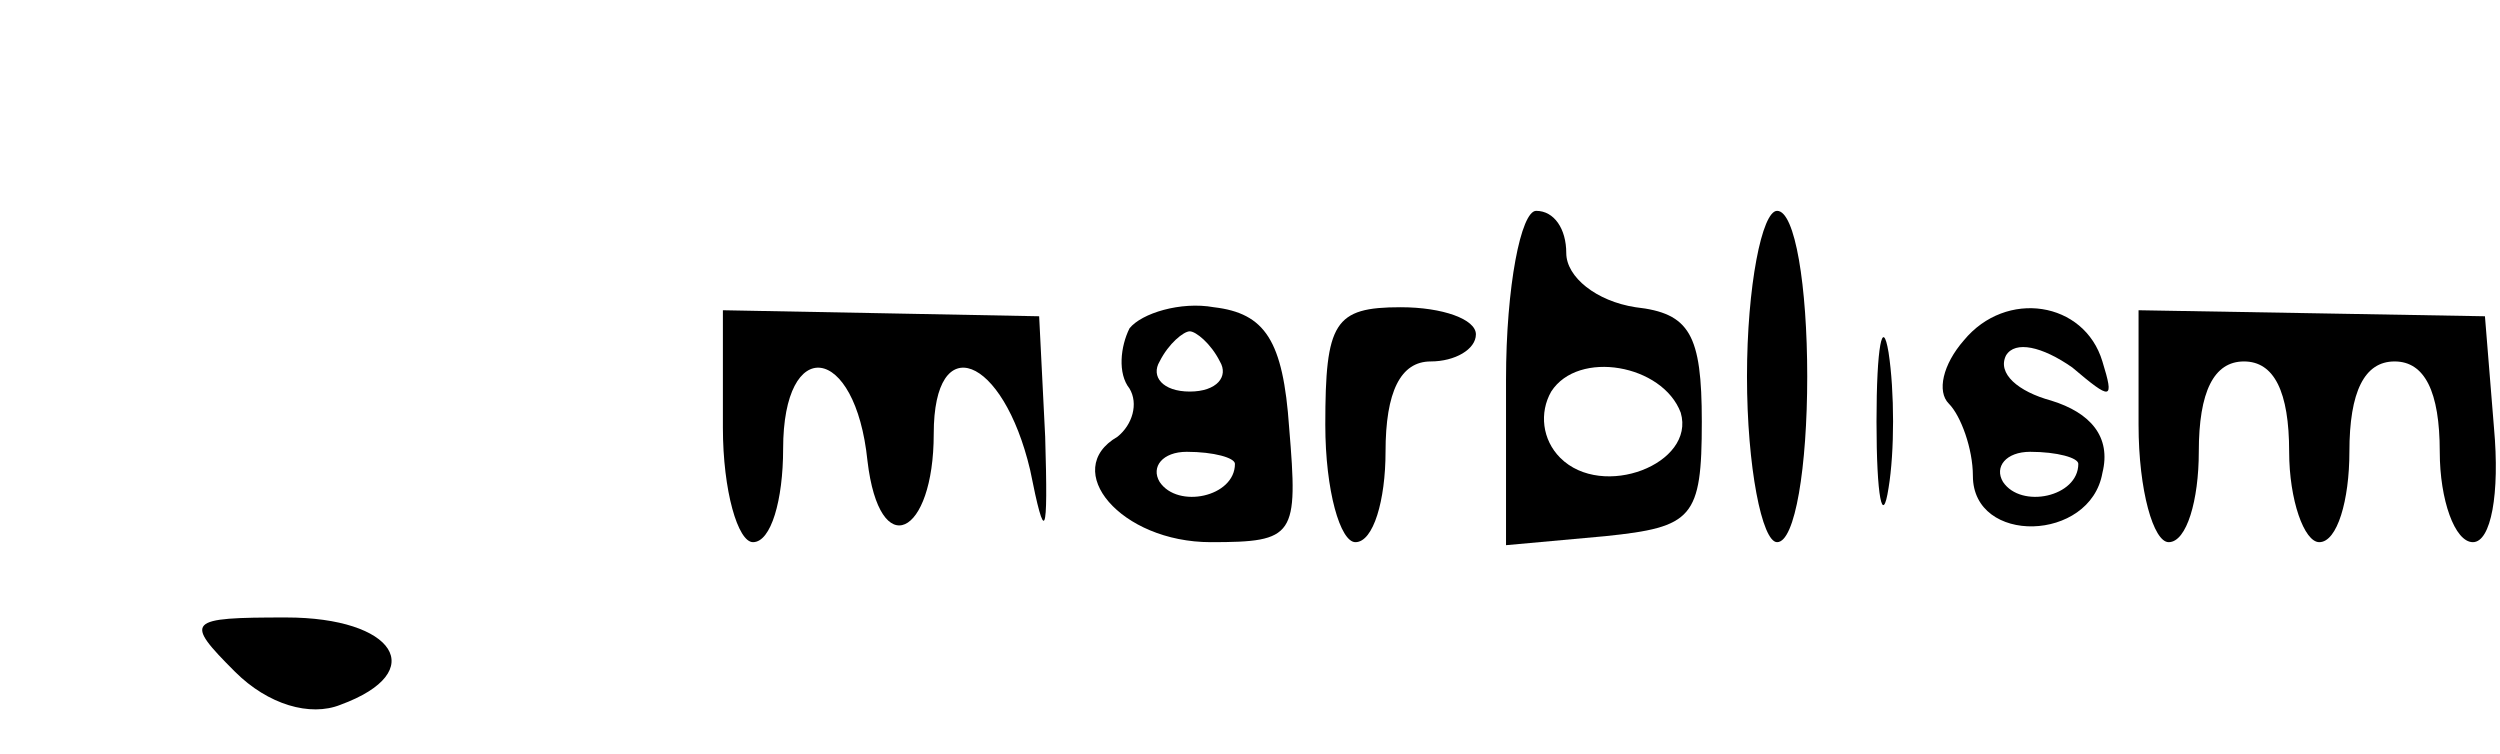
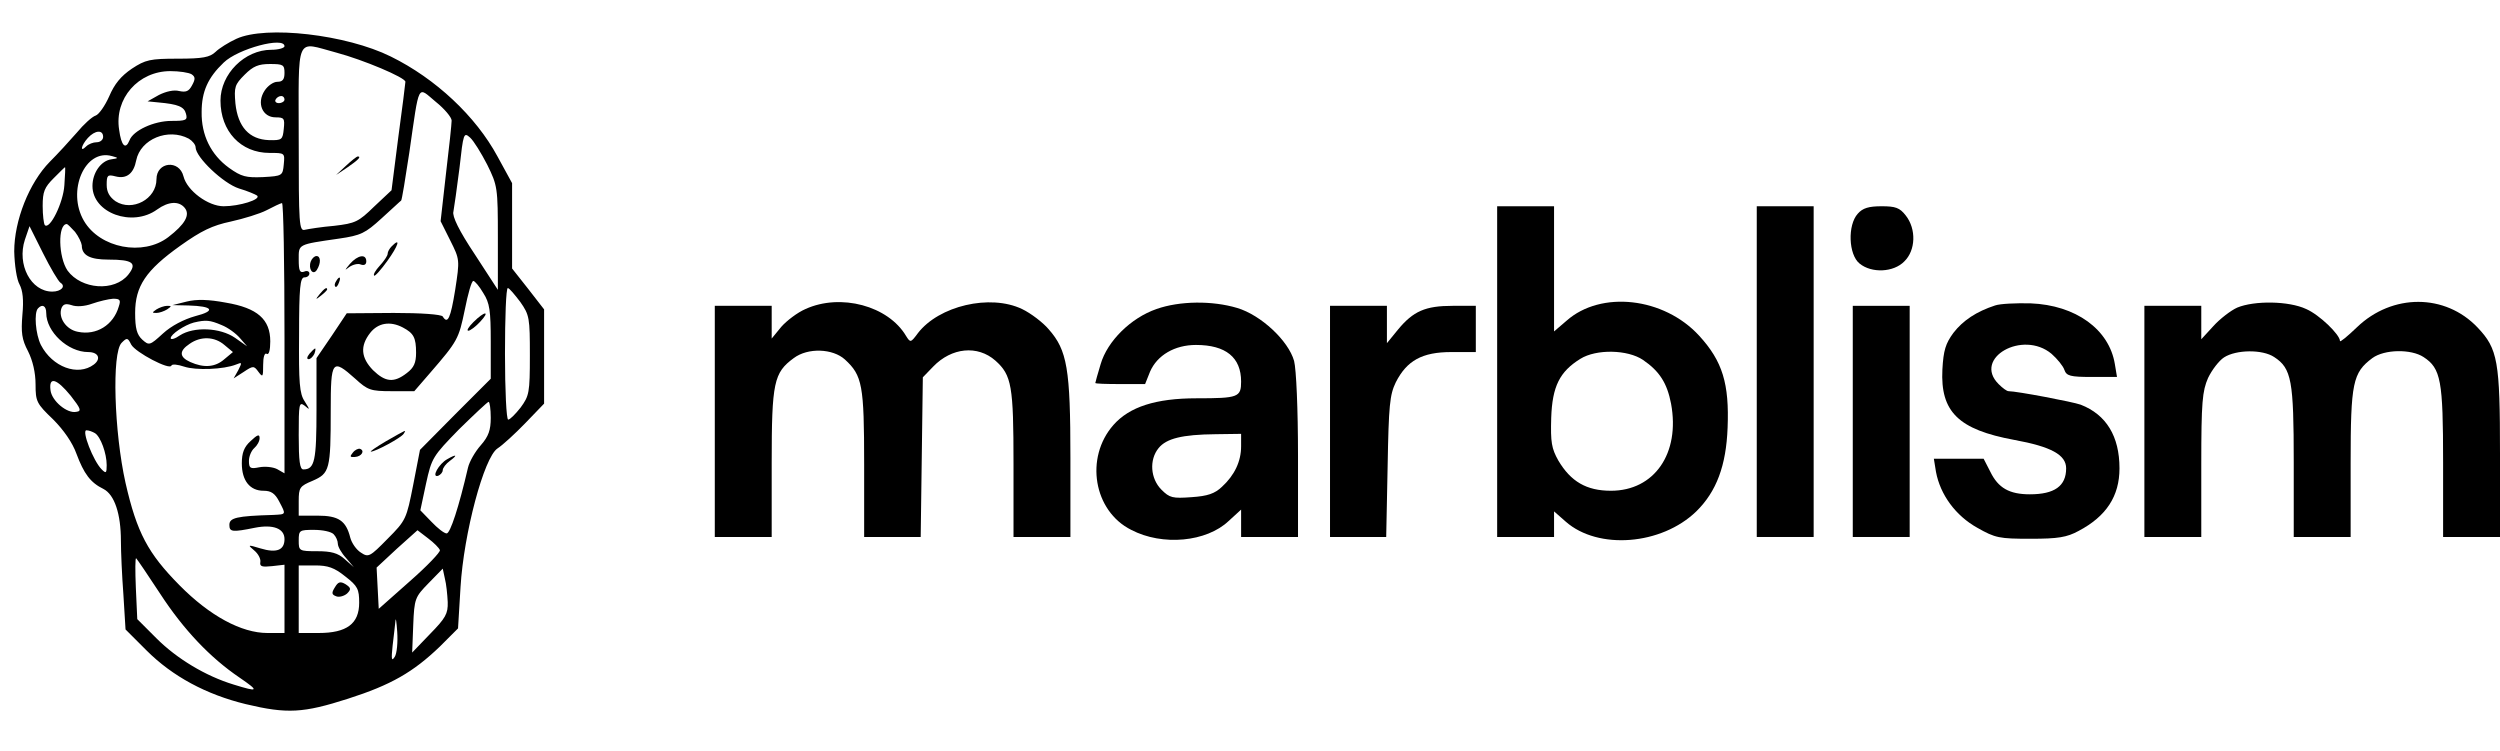
- <svg xmlns="http://www.w3.org/2000/svg" version="1.0" width="83pt" height="25pt" viewBox="0 0 83 25" preserveAspectRatio="xMidYMid meet">
-   <g transform="translate(0,25) scale(0.1,-0.1)" fill="#000000" stroke="none">
-     <path d="M500 124 l0 -55 33 3 c29 3 32 6 32 38 0 29 -4 36 -22 38 -13 2 -23 10 -23 18 0 8 -4 14 -10 14 -5 0 -10 -25 -10 -56z m58 -11 c5 -17 -26 -29 -40 -15 -6 6 -7 15 -3 22 9 14 37 9 43 -7z" />
-     <path d="M580 125 c0 -30 5 -55 10 -55 6 0 10 25 10 55 0 30 -4 55 -10 55 -5 0 -10 -25 -10 -55z" />
-     <path d="M240 108 c0 -21 5 -38 10 -38 6 0 10 14 10 31 0 38 24 35 28 -4 4 -34 22 -25 22 9 0 35 23 26 32 -12 5 -25 6 -23 5 11 l-2 40 -52 1 -53 1 0 -39z" />
-     <path d="M375 141 c-3 -6 -4 -15 0 -20 3 -5 1 -12 -4 -16 -19 -11 1 -35 31 -35 28 0 29 2 26 38 -2 29 -8 38 -25 40 -11 2 -24 -2 -28 -7z m30 -11 c3 -5 -1 -10 -10 -10 -9 0 -13 5 -10 10 3 6 8 10 10 10 2 0 7 -4 10 -10z m5 -34 c0 -11 -19 -15 -25 -6 -3 5 1 10 9 10 9 0 16 -2 16 -4z" />
-     <path d="M440 109 c0 -22 5 -39 10 -39 6 0 10 14 10 30 0 20 5 30 15 30 8 0 15 4 15 9 0 5 -11 9 -25 9 -22 0 -25 -5 -25 -39z" />
-     <path d="M623 110 c0 -25 2 -35 4 -22 2 12 2 32 0 45 -2 12 -4 2 -4 -23z" />
-     <path d="M652 137 c-7 -8 -9 -17 -5 -21 4 -4 8 -15 8 -24 0 -23 39 -22 43 1 3 12 -4 20 -17 24 -11 3 -18 9 -15 15 3 5 12 3 22 -4 13 -11 14 -11 10 2 -6 20 -32 24 -46 7z m38 -41 c0 -11 -19 -15 -25 -6 -3 5 1 10 9 10 9 0 16 -2 16 -4z" />
-     <path d="M710 109 c0 -22 5 -39 10 -39 6 0 10 14 10 30 0 20 5 30 15 30 10 0 15 -10 15 -30 0 -16 5 -30 10 -30 6 0 10 14 10 30 0 20 5 30 15 30 10 0 15 -10 15 -30 0 -16 5 -30 11 -30 6 0 9 16 7 38 l-3 37 -57 1 -58 1 0 -38z" />
-     <path d="M78 27 c11 -11 25 -15 35 -11 30 11 18 29 -18 29 -33 0 -34 -1 -17 -18z" />
+ <svg xmlns="http://www.w3.org/2000/svg" version="1.0" width="703pt" height="211pt" viewBox="0 0 703 211" preserveAspectRatio="xMidYMid meet">
+   <g transform="translate(0,211) scale(0.1,-0.1)" fill="#000000" stroke="none">
+     <path d="M665 2001 c-22 -10 -49 -27 -59 -37 -16 -15 -35 -19 -106 -19 -78 0 -91 -3 -129 -28 -31 -21 -49 -43 -64 -78 -12 -27 -29 -51 -38 -54 -10 -3 -34 -25 -53 -48 -20 -23 -54 -60 -76 -82 -58 -59 -100 -165 -100 -252 1 -39 7 -79 15 -93 9 -17 12 -43 8 -85 -4 -50 -2 -69 16 -103 13 -26 21 -60 21 -93 0 -48 3 -54 49 -98 30 -30 55 -66 66 -97 21 -56 39 -81 76 -99 31 -16 49 -70 49 -146 0 -30 3 -98 7 -151 l6 -98 59 -59 c73 -73 168 -124 279 -151 117 -28 162 -25 287 15 122 39 184 75 259 147 l51 51 7 116 c9 151 66 365 104 390 14 9 49 41 78 71 l53 55 0 133 0 132 -45 58 -45 57 0 120 0 120 -41 75 c-61 113 -174 219 -300 281 -125 62 -351 88 -434 50z m135 -21 c0 -5 -17 -10 -37 -10 -75 0 -143 -68 -143 -143 0 -86 57 -147 138 -147 43 0 43 0 40 -32 -3 -32 -4 -33 -58 -36 -48 -2 -61 1 -96 26 -51 37 -78 92 -77 157 0 58 18 97 62 139 40 39 171 74 171 46z m146 -18 c75 -20 194 -70 194 -82 0 -4 -9 -75 -20 -156 l-19 -149 -49 -46 c-44 -43 -53 -47 -112 -54 -36 -3 -73 -9 -82 -11 -17 -5 -18 12 -18 255 0 299 -11 274 106 243z m-146 -57 c0 -18 -5 -25 -20 -25 -11 0 -27 -11 -36 -25 -23 -35 -6 -75 31 -75 24 0 26 -3 23 -32 -3 -31 -5 -33 -42 -32 -55 2 -87 37 -94 103 -4 46 -2 53 26 81 24 24 39 30 71 30 37 0 41 -2 41 -25z m-261 -4 c10 -7 11 -13 1 -31 -9 -17 -17 -20 -36 -16 -15 4 -37 -1 -57 -11 l-32 -18 30 -3 c56 -5 73 -12 78 -32 5 -18 0 -20 -41 -20 -49 0 -108 -27 -118 -55 -11 -27 -23 -15 -29 30 -14 88 54 165 144 165 25 0 52 -4 60 -9z m731 -130 c0 -9 -7 -76 -16 -150 l-15 -133 27 -54 c27 -54 27 -54 14 -139 -13 -80 -21 -98 -35 -75 -4 6 -61 10 -138 10 l-132 -1 -42 -63 -43 -63 0 -144 c0 -145 -5 -169 -37 -169 -10 0 -13 24 -13 96 0 89 1 95 17 83 15 -13 15 -12 0 12 -15 22 -17 52 -16 188 0 132 3 161 15 161 8 0 14 5 14 11 0 6 -7 9 -15 5 -12 -4 -15 3 -15 34 0 44 -4 42 113 59 62 9 74 15 120 57 29 26 53 49 55 50 2 1 12 62 23 135 29 201 22 186 74 143 25 -20 45 -44 45 -53z m-470 59 c0 -5 -7 -10 -16 -10 -8 0 -12 5 -9 10 3 6 10 10 16 10 5 0 9 -4 9 -10z m-510 -105 c0 -8 -8 -15 -18 -15 -10 0 -23 -5 -30 -12 -18 -18 -14 3 5 24 20 22 43 24 43 3z m1080 -78 c29 -59 30 -64 30 -206 l0 -146 -65 100 c-44 66 -64 107 -60 120 2 11 10 66 17 122 11 99 12 102 30 86 10 -9 31 -43 48 -76z m-839 73 c10 -6 19 -17 19 -24 0 -28 78 -102 122 -116 24 -7 47 -17 51 -20 12 -11 -50 -30 -94 -30 -44 0 -103 44 -113 84 -12 48 -76 41 -76 -8 0 -56 -68 -92 -115 -62 -17 12 -25 26 -25 46 0 27 2 30 25 24 31 -8 51 8 58 45 12 60 90 92 148 61z m-218 -58 c-29 -4 -53 -38 -53 -75 0 -76 112 -117 182 -66 32 23 61 24 77 5 17 -20 1 -47 -46 -83 -71 -54 -192 -31 -237 46 -49 84 3 204 79 182 19 -5 19 -6 -2 -9z m-132 -73 c-3 -49 -41 -126 -55 -112 -3 4 -6 28 -6 54 0 40 5 52 31 78 17 17 31 31 32 31 1 0 0 -23 -2 -51z m619 -429 l0 -381 -21 12 c-12 6 -34 8 -50 5 -25 -5 -29 -3 -29 18 0 13 7 29 15 36 8 7 15 19 15 28 0 12 -6 10 -25 -8 -19 -17 -25 -34 -25 -63 0 -49 23 -77 61 -77 21 0 32 -7 44 -30 20 -38 20 -36 -17 -38 -103 -3 -123 -8 -123 -28 0 -20 8 -21 72 -8 51 10 83 -2 83 -32 0 -31 -22 -40 -68 -26 -36 11 -36 10 -17 -6 11 -9 19 -24 17 -33 -2 -12 5 -14 33 -11 l35 4 0 -96 0 -96 -48 0 c-73 0 -162 48 -247 134 -89 90 -120 148 -152 288 -32 143 -39 366 -11 394 15 15 17 15 27 -5 12 -22 109 -73 113 -59 2 5 18 3 36 -3 33 -11 111 -8 146 6 17 7 17 6 6 -16 l-13 -23 28 18 c27 18 29 18 42 0 12 -16 13 -14 13 20 0 22 4 35 10 31 6 -4 10 10 10 35 0 62 -36 94 -125 109 -48 9 -82 10 -110 3 l-40 -10 45 -1 c69 -2 78 -15 19 -30 -32 -9 -67 -27 -91 -49 -37 -34 -39 -34 -58 -17 -15 14 -20 31 -20 75 0 75 30 120 127 189 59 42 90 57 142 68 36 8 82 22 101 32 19 10 38 19 43 20 4 0 7 -170 7 -379z m-589 298 c10 -13 18 -30 19 -38 0 -28 23 -40 75 -40 69 0 81 -10 56 -42 -39 -49 -132 -42 -171 11 -26 38 -28 131 -2 131 2 0 12 -10 23 -22z m-41 -143 c16 -10 2 -25 -23 -25 -60 0 -100 76 -77 146 l13 38 38 -76 c21 -42 43 -79 49 -83z m1189 -29 c18 -28 21 -49 21 -137 l0 -104 -100 -100 -99 -100 -19 -98 c-19 -96 -20 -100 -72 -152 -50 -51 -54 -53 -75 -39 -13 8 -26 27 -30 42 -12 48 -33 62 -92 62 l-53 0 0 41 c0 38 3 42 39 57 48 21 51 31 51 198 0 142 4 147 69 89 35 -32 43 -35 102 -35 l64 0 45 52 c77 89 80 95 97 177 9 45 19 81 24 81 4 0 17 -15 28 -34z m104 -25 c26 -37 27 -45 27 -151 0 -105 -2 -113 -26 -146 -15 -19 -30 -34 -35 -34 -5 0 -9 83 -9 185 0 102 3 185 8 185 4 0 19 -18 35 -39z m-1129 -13 c-15 -52 -63 -82 -115 -71 -33 6 -56 40 -46 67 5 11 12 13 28 8 13 -5 36 -4 58 4 20 7 46 13 59 14 20 0 22 -4 16 -22z m-204 -18 c0 -53 61 -110 118 -110 29 0 37 -19 16 -35 -45 -34 -117 -7 -149 55 -15 30 -20 91 -8 103 12 13 23 7 23 -13z m493 -34 c18 -7 41 -24 52 -37 l20 -23 -34 24 c-42 29 -116 32 -155 7 -14 -10 -26 -13 -26 -8 0 11 39 37 65 44 34 8 45 7 78 -7z m510 -7 c30 -16 37 -28 37 -71 0 -28 -6 -42 -26 -57 -36 -28 -60 -26 -95 8 -34 35 -37 68 -8 105 22 28 56 34 92 15z m-502 -49 l24 -20 -24 -20 c-26 -23 -58 -25 -96 -8 -31 14 -32 31 -2 51 31 22 70 21 98 -3z m-432 -143 c28 -36 31 -43 16 -45 -26 -6 -70 31 -73 61 -5 39 17 33 57 -16z m1181 -62 c0 -34 -6 -52 -28 -77 -16 -18 -32 -46 -36 -63 -26 -112 -50 -185 -60 -185 -7 0 -26 15 -43 33 l-31 32 16 75 c16 73 19 77 93 153 43 42 80 77 83 77 3 0 6 -20 6 -45z m-1113 -43 c16 -10 33 -57 33 -90 0 -23 -2 -24 -14 -12 -24 24 -57 110 -43 110 7 0 17 -4 24 -8z m671 -284 c7 -7 12 -19 12 -27 0 -8 10 -26 23 -40 l22 -26 -26 23 c-19 17 -38 22 -77 22 -51 0 -52 1 -52 30 0 29 2 30 43 30 24 0 48 -5 55 -12z m299 -45 c2 -5 -36 -45 -84 -87 l-88 -78 -3 58 -3 58 57 53 58 52 30 -23 c16 -12 31 -27 33 -33z m-787 -122 c67 -103 142 -181 223 -236 57 -39 55 -42 -16 -20 -79 24 -160 73 -217 130 l-54 54 -4 88 c-2 48 -2 86 1 83 3 -3 33 -47 67 -99z m521 48 c35 -27 39 -36 39 -74 0 -59 -35 -85 -114 -85 l-56 0 0 95 0 95 46 0 c36 0 54 -6 85 -31z m288 -72 c1 -33 -6 -45 -50 -90 l-50 -52 3 77 c3 75 5 79 43 118 l40 41 6 -28 c4 -15 7 -45 8 -66z m-149 -154 c-9 -14 -10 -7 -6 31 3 27 7 58 8 70 1 12 3 -3 5 -31 2 -29 -1 -61 -7 -70z" />
+     <path d="M973 1644 l-28 -26 33 22 c29 20 39 30 28 30 -3 0 -18 -12 -33 -26z" />
+     <path d="M1102 1418 c-7 -7 -12 -16 -12 -22 0 -5 -10 -20 -22 -33 -12 -13 -19 -25 -16 -28 2 -3 19 16 37 41 31 43 39 68 13 42z" />
+     <path d="M874 1375 c-8 -21 6 -41 17 -24 12 19 11 39 -1 39 -6 0 -13 -7 -16 -15z" />
+     <path d="M984 1368 c-15 -18 -16 -20 -2 -9 10 7 25 11 33 7 9 -3 15 0 15 9 0 22 -24 18 -46 -7z" />
+     <path d="M945 1319 c-4 -6 -5 -12 -2 -15 2 -3 7 2 10 11 7 17 1 20 -8 4z" />
+     <path d="M899 1283 c-13 -16 -12 -17 4 -4 9 7 17 15 17 17 0 8 -8 3 -21 -13z" />
+     <path d="M870 1115 c-7 -9 -8 -15 -2 -15 5 0 12 7 16 15 3 8 4 15 2 15 -2 0 -9 -7 -16 -15z" />
+     <path d="M440 1240 c-13 -9 -13 -10 0 -10 8 0 22 5 30 10 13 9 13 10 0 10 -8 0 -22 -5 -30 -10z" />
+     <path d="M1331 1204 c-13 -13 -20 -24 -14 -24 5 0 20 11 33 25 30 32 13 31 -19 -1z" />
+     <path d="M1085 869 c-27 -16 -46 -29 -42 -29 13 0 85 39 92 50 8 13 10 13 -50 -21z" />
+     <path d="M992 837 c-9 -11 -8 -13 6 -12 19 1 29 18 14 23 -5 1 -14 -3 -20 -11z" />
+     <path d="M1258 819 c-24 -13 -46 -53 -26 -47 7 3 13 10 13 16 0 6 9 18 20 26 23 17 19 20 -7 5z" />
+     <path d="M942 459 c-10 -16 -10 -21 4 -26 8 -3 22 1 30 8 12 12 11 16 -4 26 -15 9 -21 7 -30 -8z" />
+     <path d="M4210 1065 l0 -465 80 0 80 0 0 36 0 36 33 -29 c91 -80 269 -66 367 29 57 56 84 129 88 235 5 124 -14 187 -80 259 -99 108 -276 128 -373 42 l-35 -30 0 176 0 176 -80 0 -80 0 0 -465z m410 33 c47 -32 68 -66 79 -123 26 -140 -47 -245 -169 -245 -69 0 -113 26 -148 85 -19 34 -22 51 -20 120 3 89 24 130 82 166 45 28 133 26 176 -3z" />
+     <path d="M4940 1065 l0 -465 80 0 80 0 0 465 0 465 -80 0 -80 0 0 -465z" />
+     <path d="M5224 1509 c-29 -32 -26 -115 5 -140 34 -28 96 -25 126 6 32 31 34 91 4 129 -17 22 -29 26 -68 26 -36 0 -53 -5 -67 -21z" />
+     <path d="M2265 1241 c-23 -10 -53 -33 -68 -50 l-27 -33 0 46 0 46 -80 0 -80 0 0 -325 0 -325 80 0 80 0 0 208 c0 227 6 254 62 295 40 30 110 27 144 -4 49 -45 54 -72 54 -294 l0 -205 79 0 80 0 3 224 3 225 29 30 c52 54 125 61 175 17 46 -41 51 -71 51 -291 l0 -205 80 0 80 0 0 223 c0 250 -9 302 -61 361 -16 19 -50 45 -75 57 -90 43 -234 9 -293 -68 -20 -27 -21 -27 -33 -8 -50 85 -184 121 -283 76z" />
+     <path d="M3252 1241 c-72 -25 -138 -90 -157 -155 -8 -27 -15 -51 -15 -53 0 -2 31 -3 70 -3 l70 0 14 35 c20 46 69 75 129 75 84 0 127 -35 127 -103 0 -44 -8 -47 -125 -47 -115 0 -189 -24 -234 -75 -81 -92 -56 -242 50 -295 88 -46 212 -34 274 25 l35 32 0 -38 0 -39 80 0 80 0 0 228 c0 133 -5 244 -11 267 -16 57 -93 129 -160 149 -70 21 -162 20 -227 -3z m238 -386 c0 -42 -18 -81 -54 -114 -20 -19 -40 -26 -85 -29 -54 -4 -62 -2 -85 21 -31 31 -35 84 -8 117 22 27 66 38 160 39 l72 1 0 -35z" />
+     <path d="M5610 1251 c-52 -17 -90 -42 -117 -77 -22 -30 -28 -49 -31 -103 -6 -119 45 -169 202 -198 104 -19 146 -42 146 -80 0 -50 -33 -73 -102 -73 -58 0 -89 18 -111 63 l-19 37 -70 0 -70 0 6 -37 c12 -64 55 -123 116 -157 51 -29 62 -31 150 -31 77 0 102 4 135 22 78 41 115 98 115 176 0 90 -37 151 -109 179 -22 8 -180 38 -203 38 -5 0 -17 9 -28 20 -73 73 68 153 149 85 16 -14 33 -35 36 -45 6 -17 16 -20 77 -20 l71 0 -6 36 c-16 98 -110 166 -237 171 -41 1 -86 -1 -100 -6z" />
+     <path d="M6291 1245 c-18 -8 -49 -32 -67 -52 l-34 -37 0 47 0 47 -80 0 -80 0 0 -325 0 -325 80 0 80 0 0 203 c0 177 3 207 19 244 11 23 31 49 45 58 34 22 108 23 141 1 49 -32 55 -66 55 -296 l0 -210 80 0 80 0 0 208 c0 226 6 254 61 295 34 25 109 26 144 3 49 -32 55 -66 55 -296 l0 -210 80 0 80 0 0 234 c0 260 -6 295 -63 355 -91 96 -240 96 -339 1 -27 -26 -48 -43 -48 -39 0 18 -58 74 -95 90 -49 23 -146 24 -194 4z" />
+     <path d="M3740 925 l0 -325 79 0 79 0 4 198 c3 172 6 202 23 237 31 61 74 85 156 85 l69 0 0 65 0 65 -65 0 c-77 0 -111 -15 -154 -67 l-31 -38 0 53 0 52 -80 0 -80 0 0 -325z" />
+     <path d="M5210 925 l0 -325 80 0 80 0 0 325 0 325 -80 0 -80 0 0 -325z" />
  </g>
</svg>
